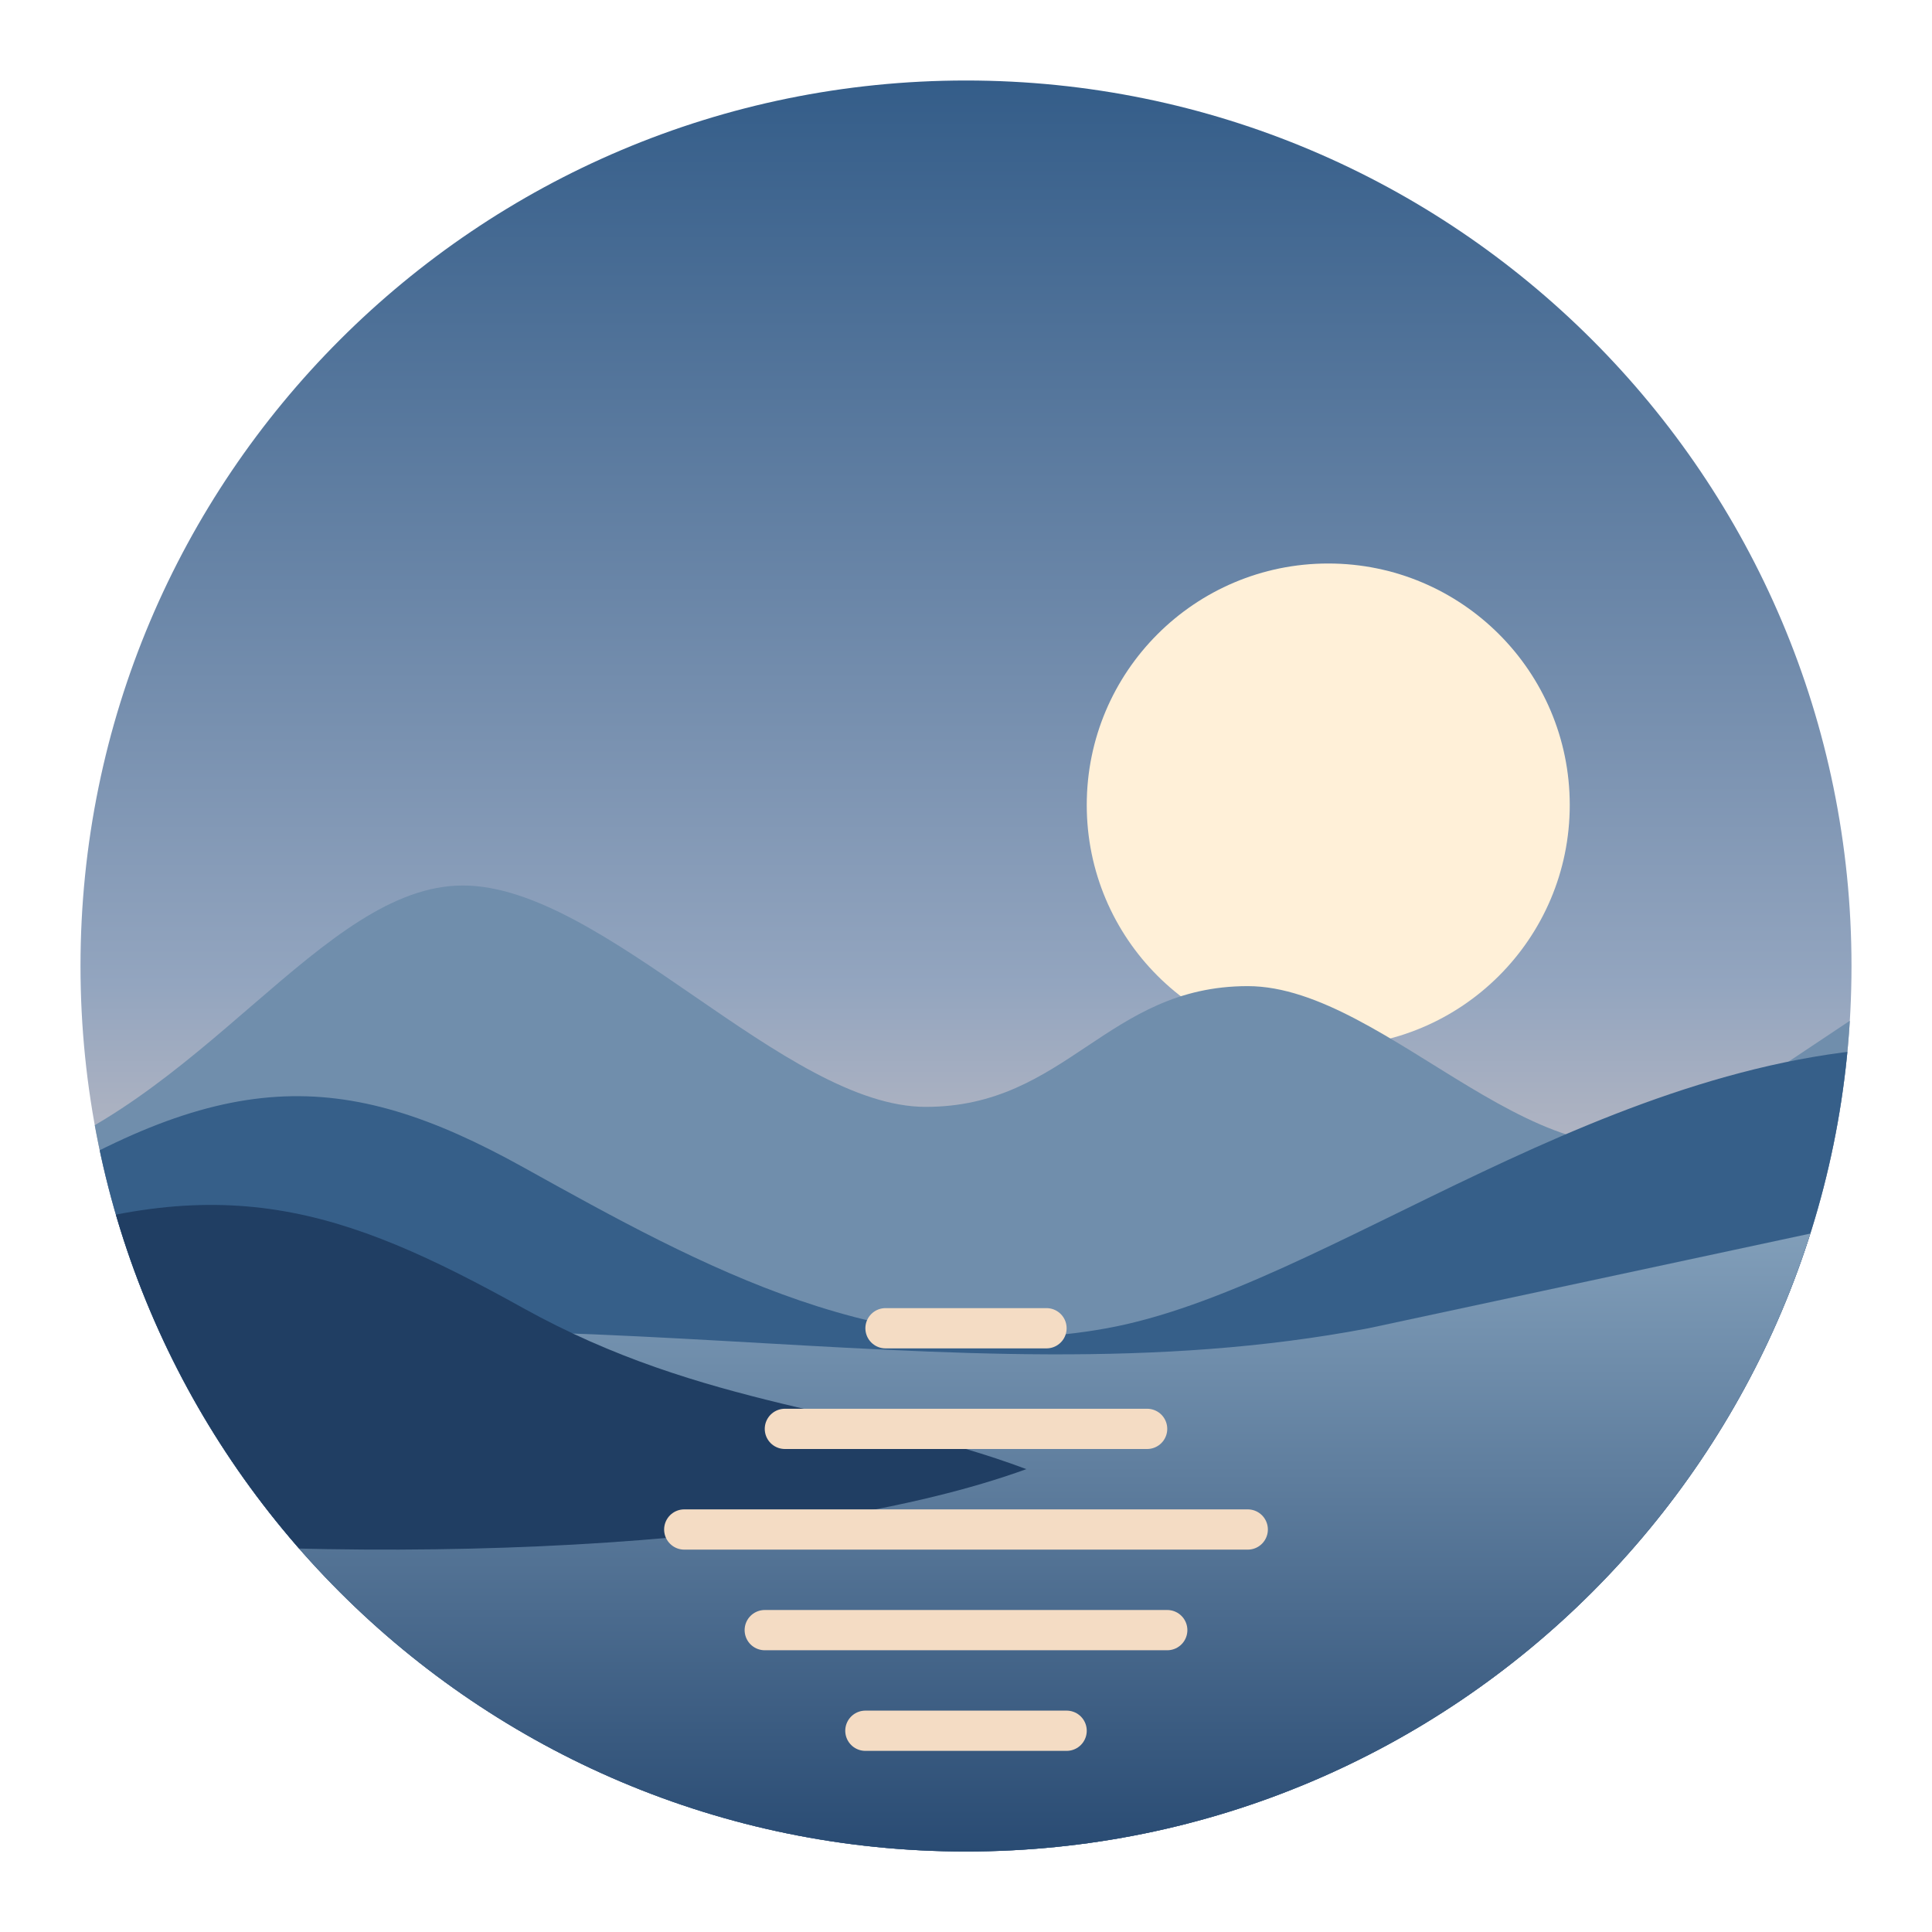
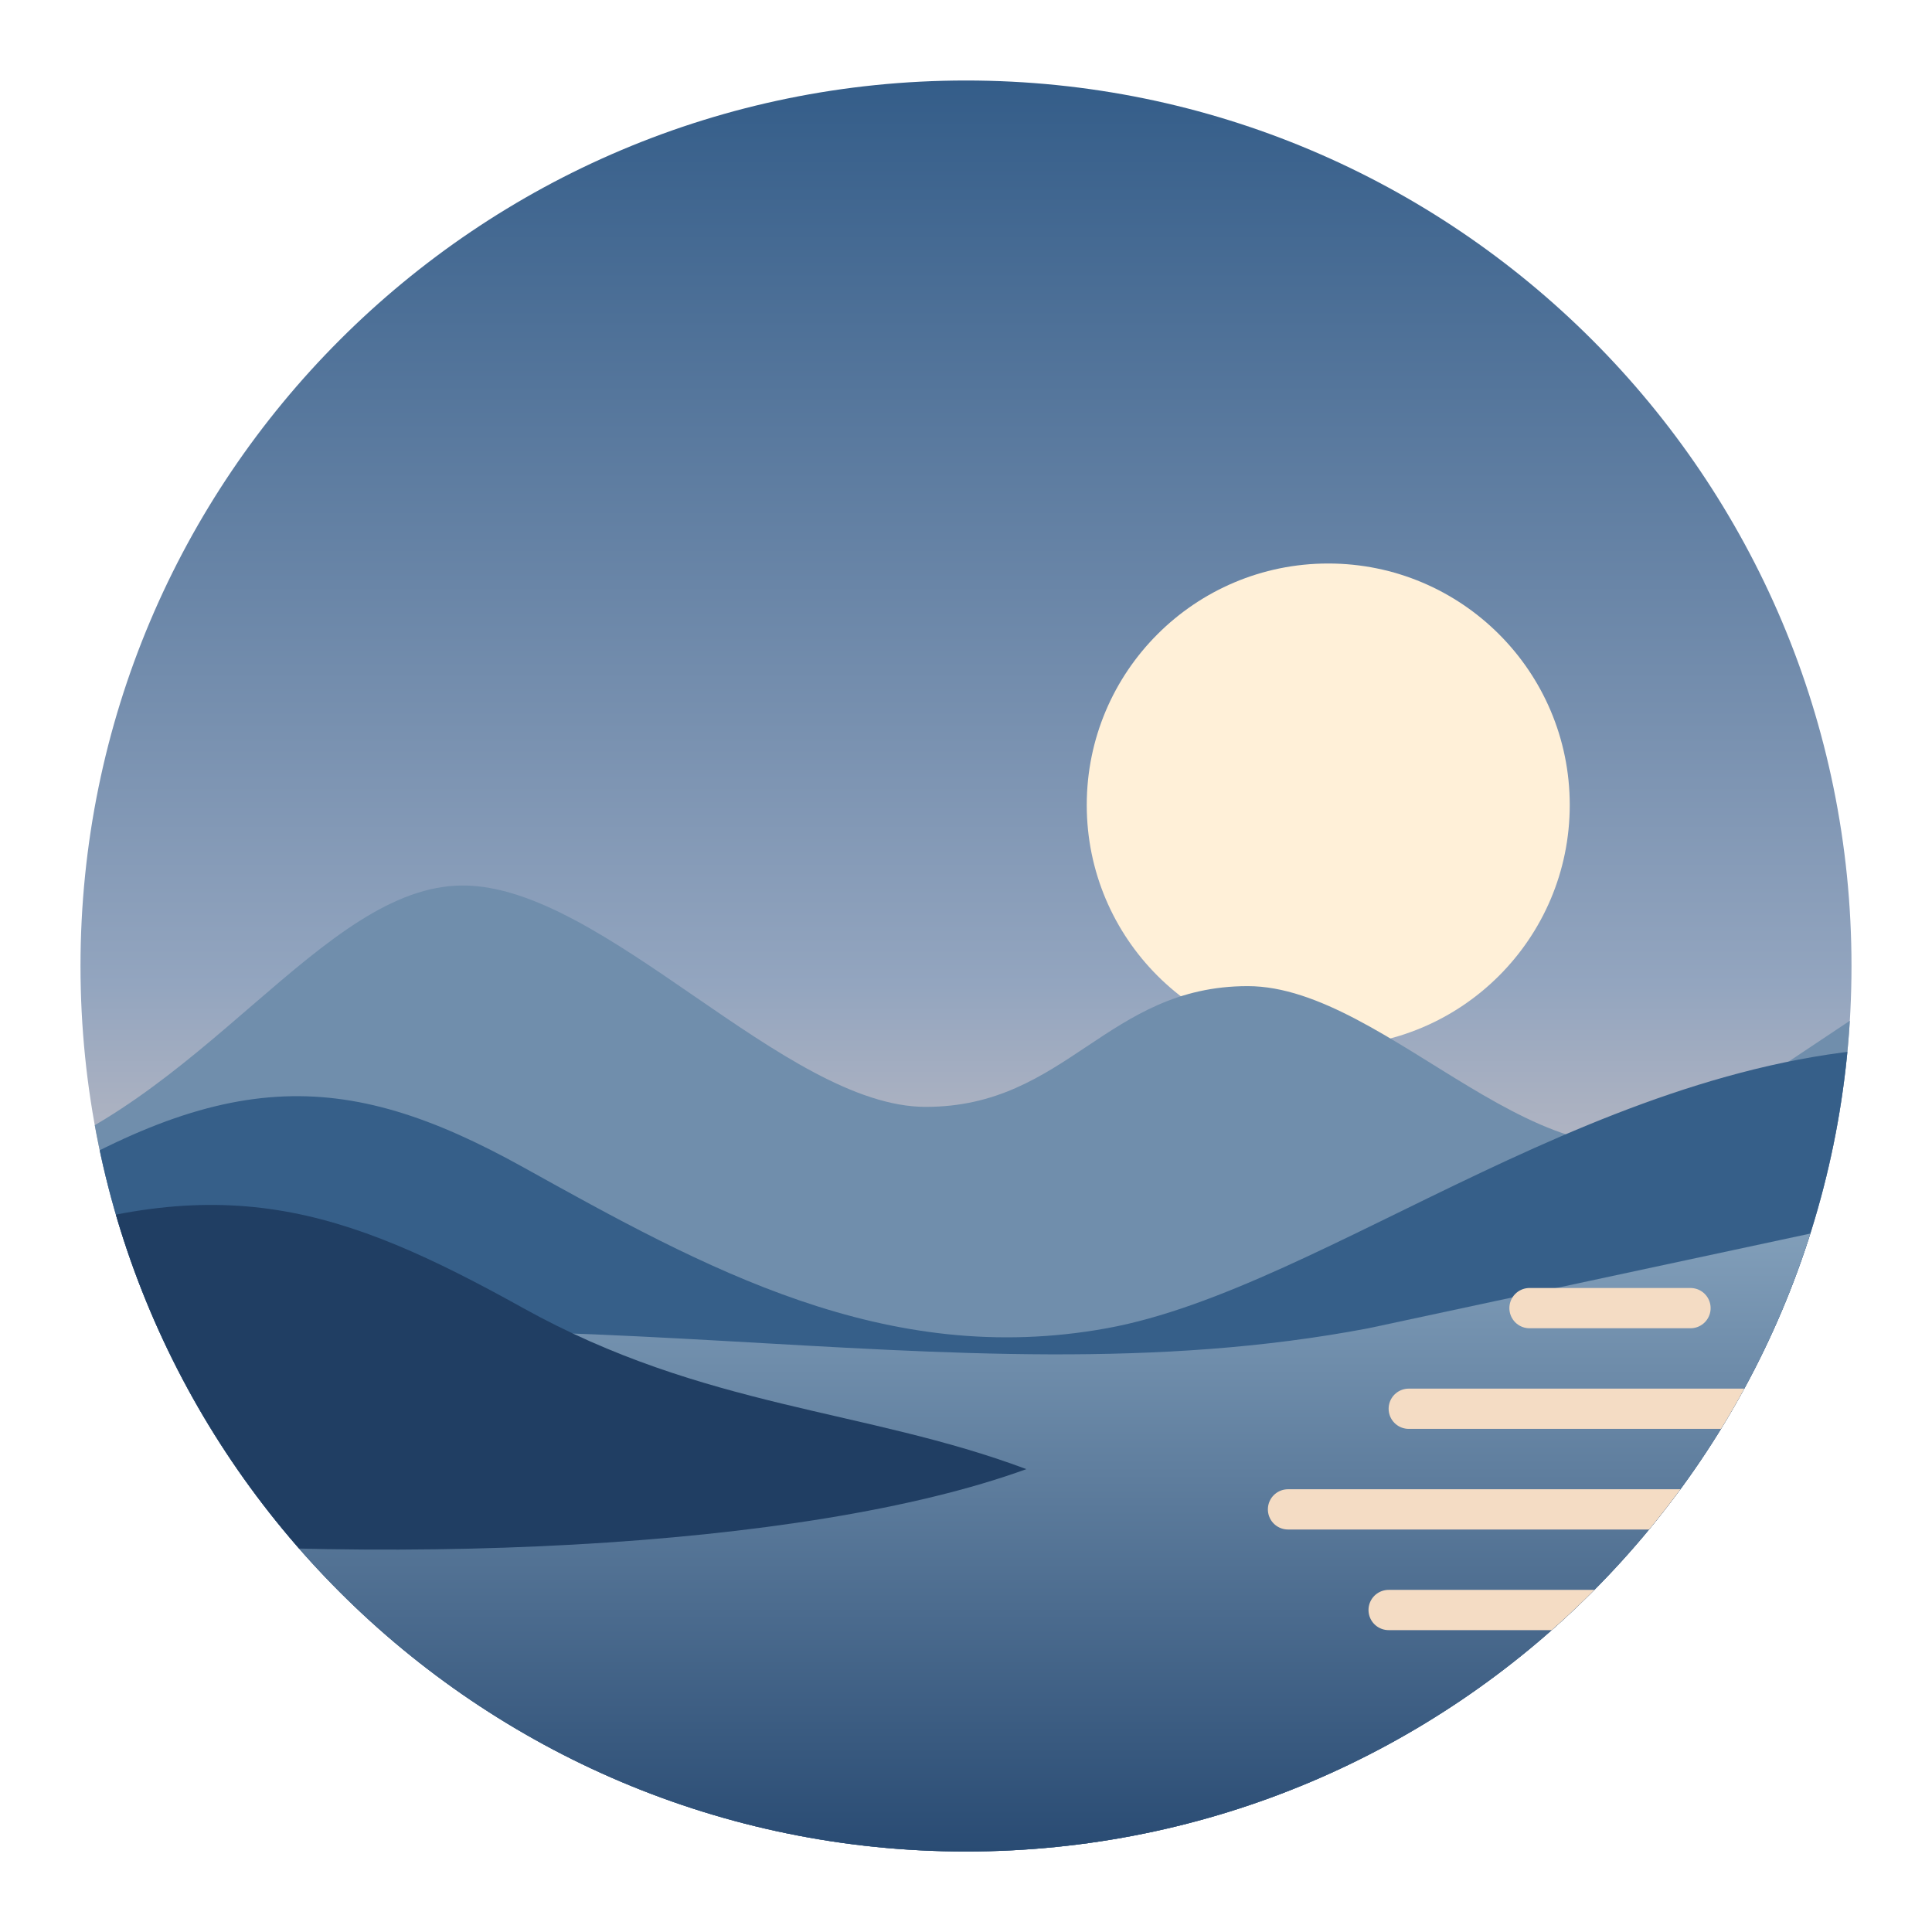
<svg xmlns="http://www.w3.org/2000/svg" viewBox="0 0 96 96" fill="none">
  <defs>
    <linearGradient id="sky" x1="48" y1="4" x2="48" y2="72" gradientUnits="userSpaceOnUse">
      <stop stop-color="#345d89" />
      <stop offset=".66" stop-color="#93a5bf" />
      <stop offset="1" stop-color="#ead2c8" />
    </linearGradient>
    <linearGradient id="lake" x1="48" y1="61" x2="48" y2="92" gradientUnits="userSpaceOnUse">
      <stop stop-color="#829fba" />
      <stop offset="1" stop-color="#294b73" />
    </linearGradient>
    <clipPath id="landscape">
      <circle cx="48" cy="48" r="44" />
    </clipPath>
  </defs>
  <g clip-path="url(#landscape)">
    <circle cx="48" cy="48" r="44" fill="url(#sky)" />
    <circle cx="66" cy="40" r="12" fill="#fff0d8" />
    <path d="M0 58c10-3 16-14 23-14s16 11 23 11 9-6 16-6 15 11 22 7l12-8v48H0Z" fill="#708eac" />
    <path d="M0 60c11-7 17-7 26-2s18 10 29 8 25-14 41-14v44H0Z" fill="#365f89" />
    <path d="M0 68c26-5 47 2 68-2l28-6v36H0Z" fill="url(#lake)" />
    <path d="M0 62c11-4 17-2 26 3s17 5 25 8c-11 4-32 5-51 3Z" fill="#203e63" />
-     <path d="M44 66h8M39 71h18M34 76h28M38 81h20M43 86h10" stroke="#f4dcc4" stroke-width="2" stroke-linecap="round" />
+     <path d="M76 65h8M70 70h20M64 75h32M69 80h22M75 85h10" stroke="#f4dcc4" stroke-width="2" stroke-linecap="round" />
  </g>
</svg>
